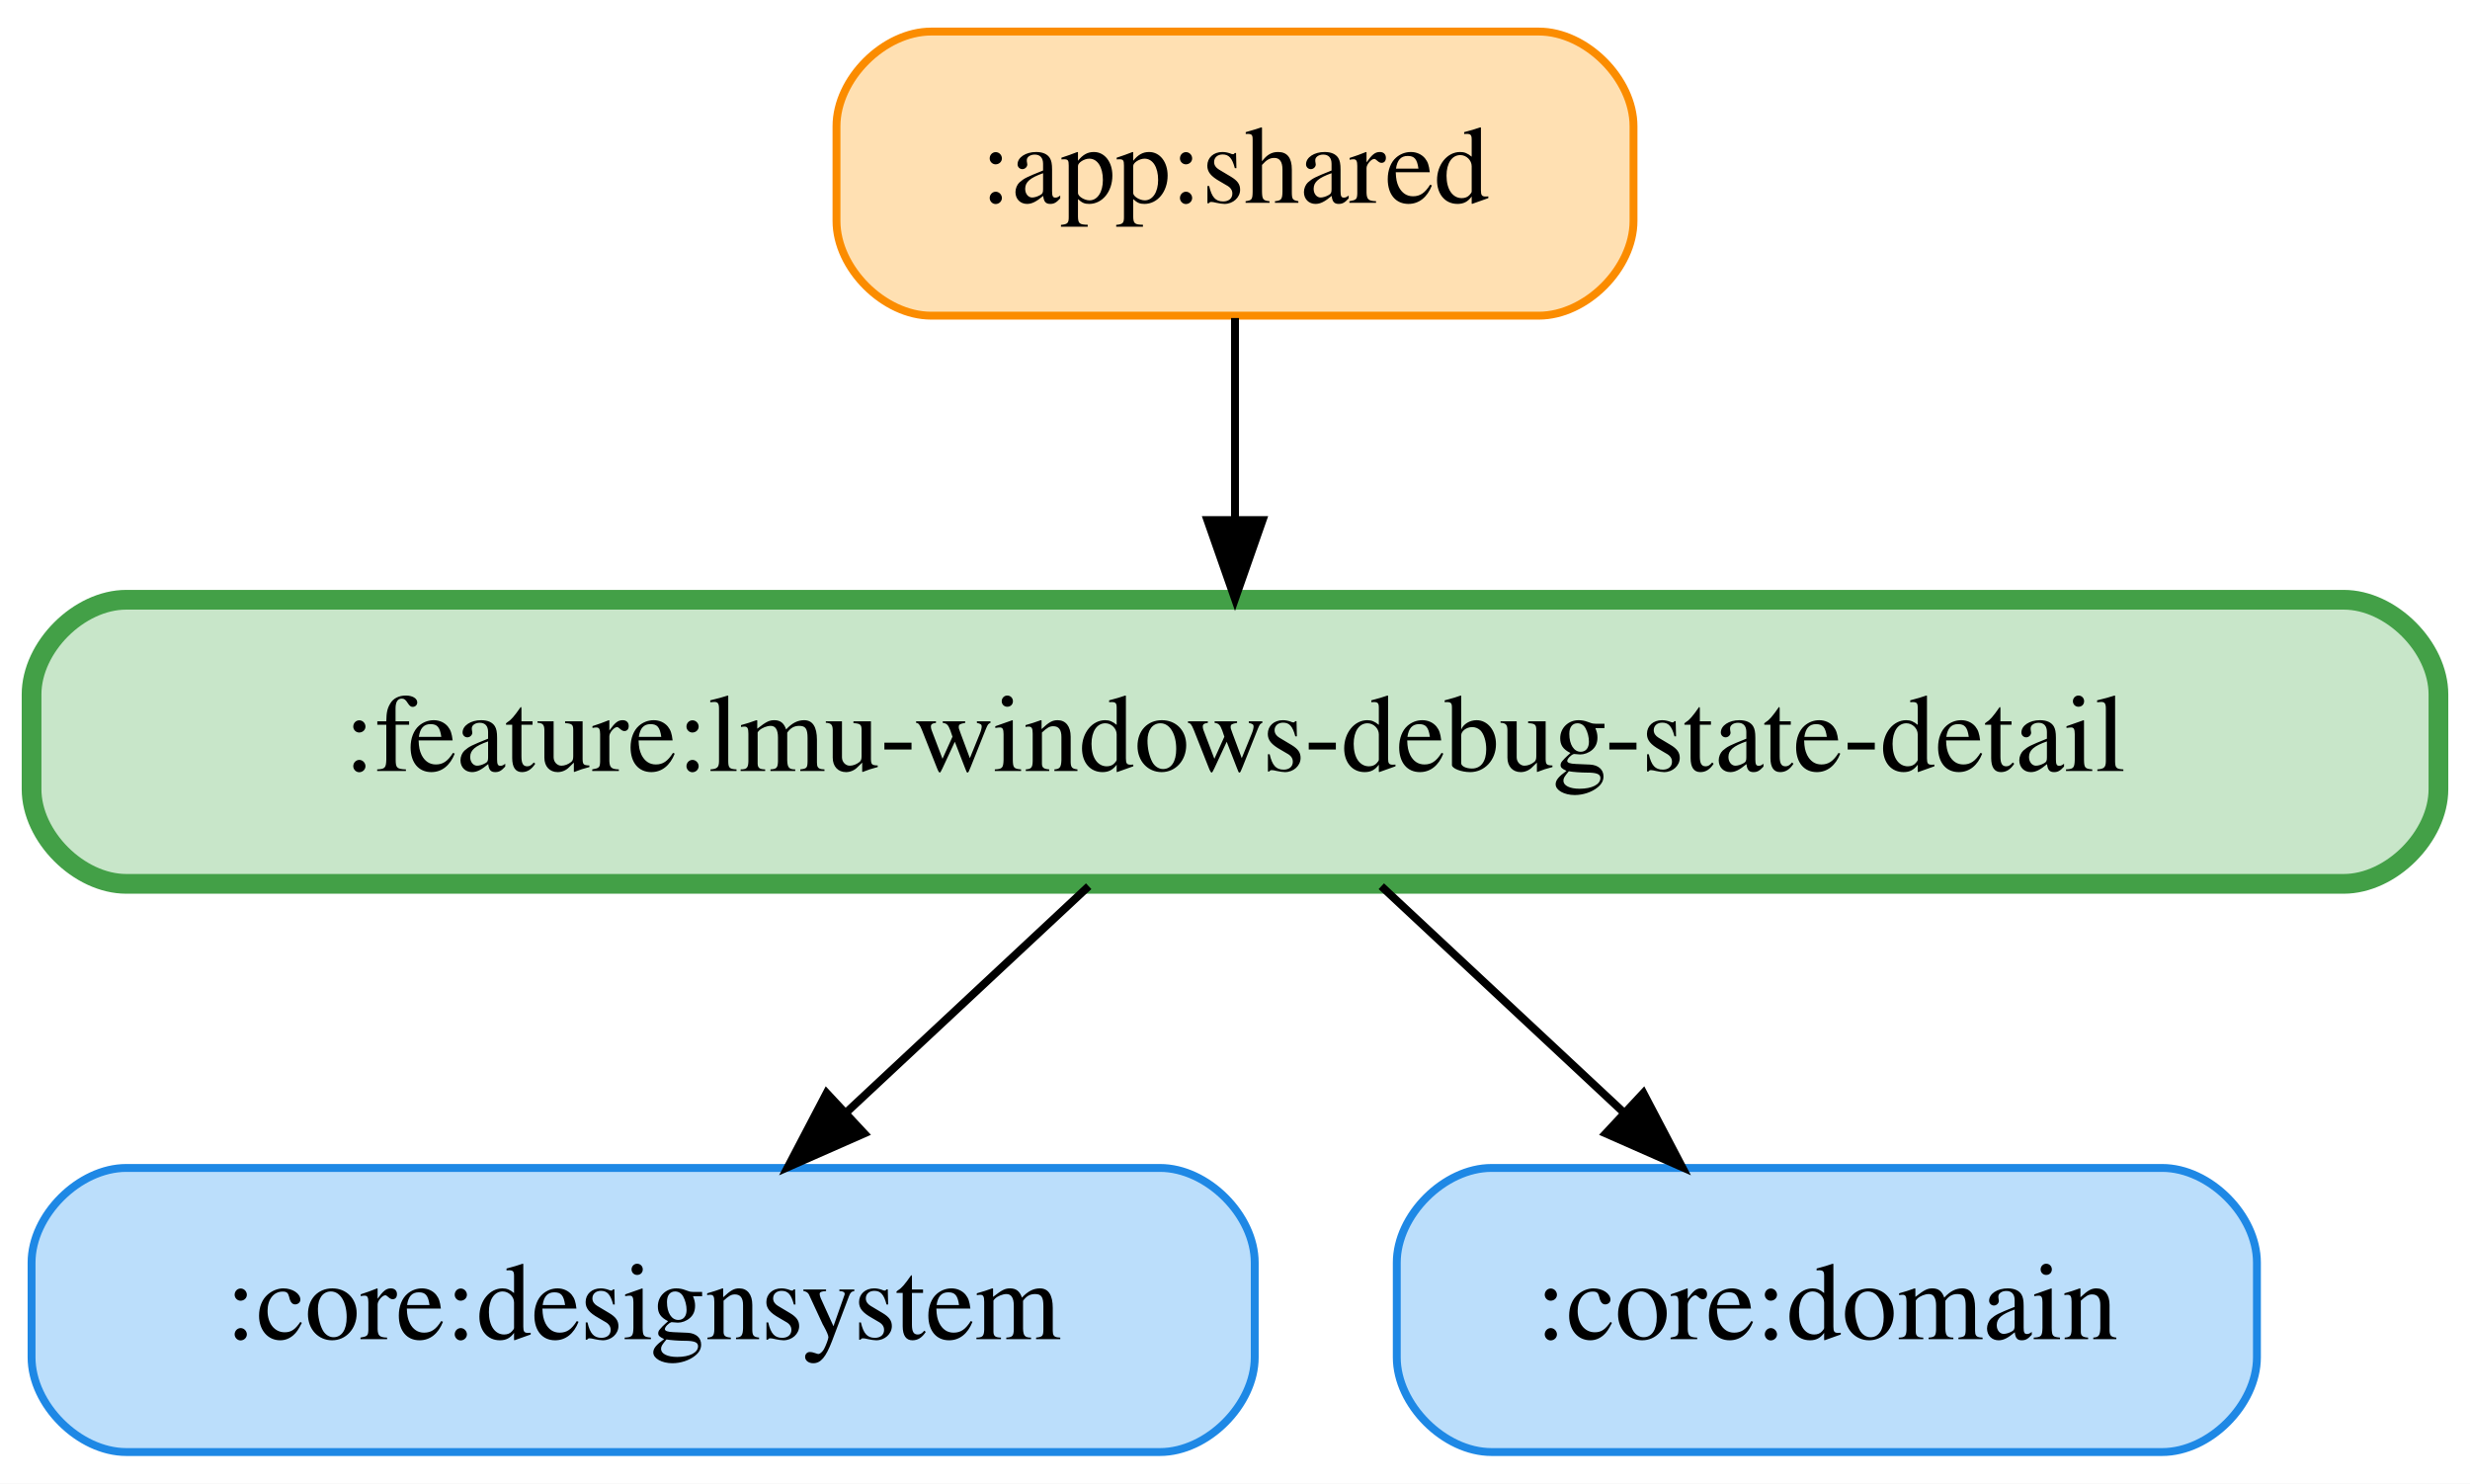
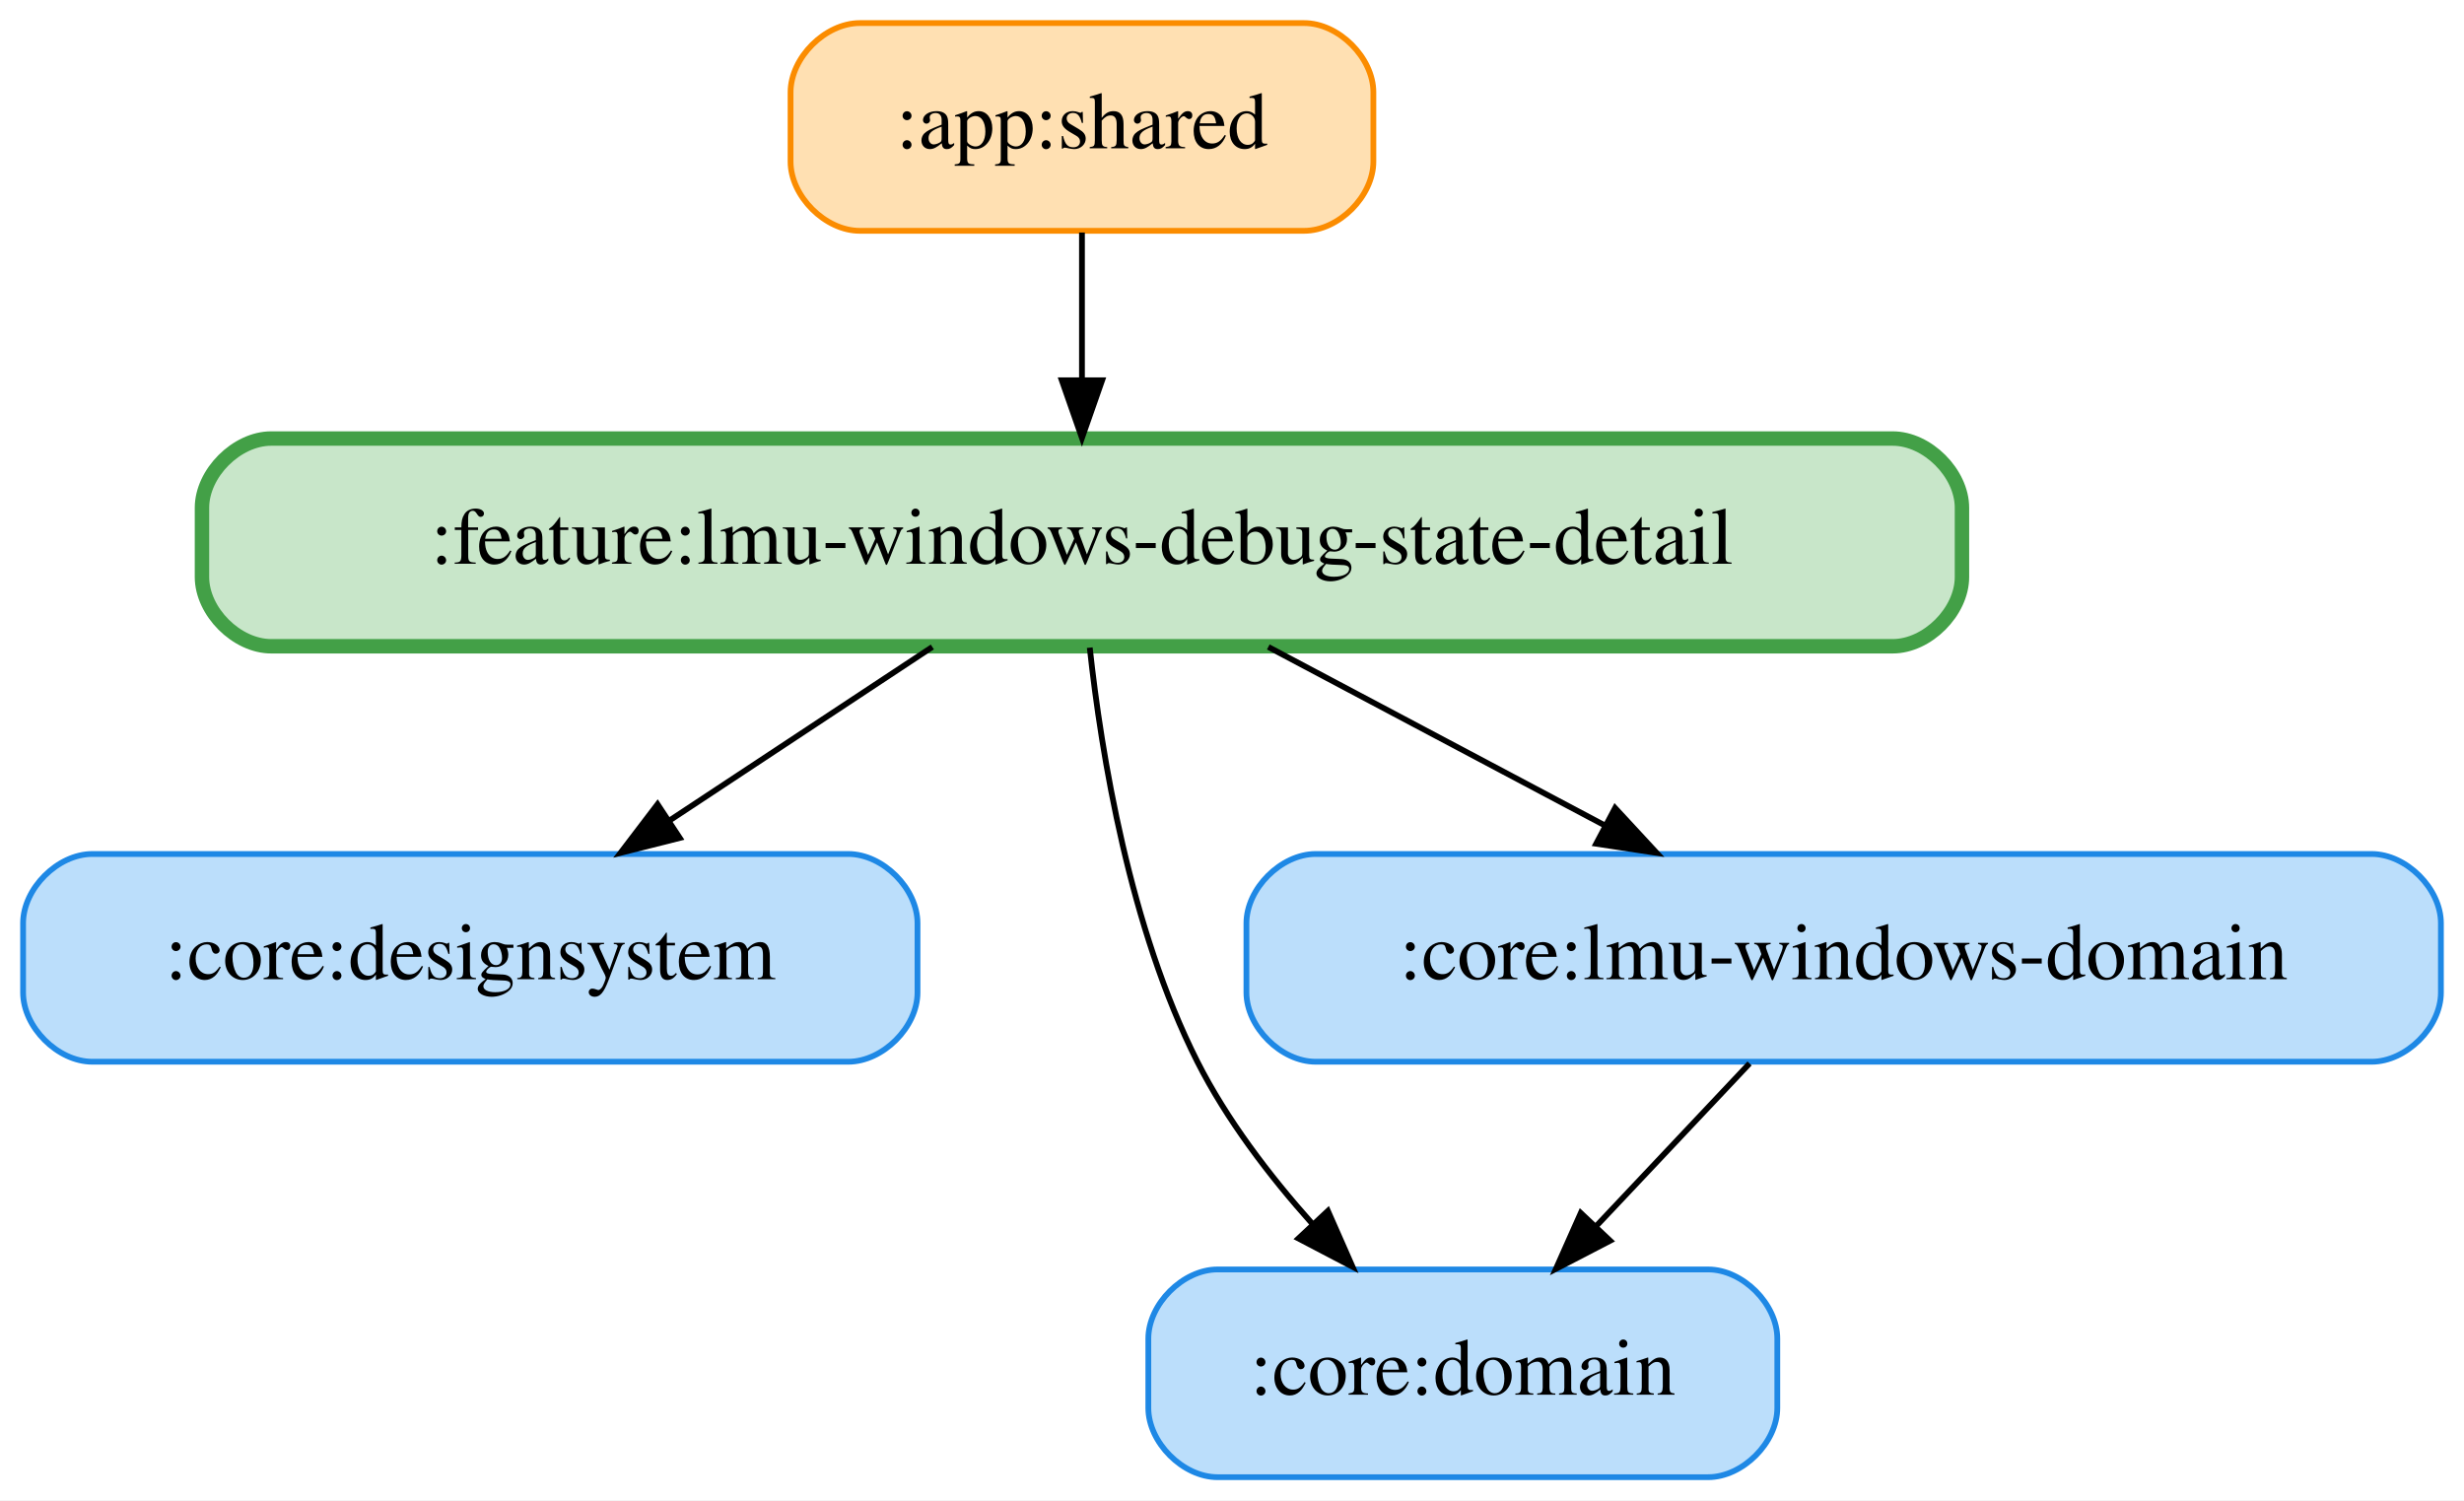
- <svg xmlns="http://www.w3.org/2000/svg" width="313pt" height="188pt" viewBox="0.00 0.00 313.00 188.00">
-   <g id="graph0" class="graph" transform="scale(1 1) rotate(0) translate(4 184)">
-     <polygon fill="white" stroke="transparent" points="-4,4 -4,-184 309,-184 309,4 -4,4" />
+ <svg xmlns="http://www.w3.org/2000/svg" width="427pt" height="260pt" viewBox="0.00 0.00 427.00 260.00">
+   <g id="graph0" class="graph" transform="scale(1 1) rotate(0) translate(4 256)">
+     <polygon fill="white" stroke="transparent" points="-4,4 -4,-256 423,-256 423,4 -4,4" />
    <g id="node1" class="node">
-       <path fill="#ffe0b2" stroke="#fb8c00" d="M191,-180C191,-180 114,-180 114,-180 108,-180 102,-174 102,-168 102,-168 102,-156 102,-156 102,-150 108,-144 114,-144 114,-144 191,-144 191,-144 197,-144 203,-150 203,-156 203,-156 203,-168 203,-168 203,-174 197,-180 191,-180" />
-       <text text-anchor="middle" x="152.5" y="-158.3" font-family="Times,serif" font-size="14.00">:app:shared</text>
+       <path fill="#ffe0b2" stroke="#fb8c00" d="M222,-252C222,-252 145,-252 145,-252 139,-252 133,-246 133,-240 133,-240 133,-228 133,-228 133,-222 139,-216 145,-216 145,-216 222,-216 222,-216 228,-216 234,-222 234,-228 234,-228 234,-240 234,-240 234,-246 228,-252 222,-252" />
+       <text text-anchor="middle" x="183.5" y="-230.3" font-family="Times,serif" font-size="14.00">:app:shared</text>
+     </g>
+     <g id="node5" class="node">
+       <path fill="#c8e6c9" stroke="#43a047" stroke-width="2.5" d="M324,-180C324,-180 43,-180 43,-180 37,-180 31,-174 31,-168 31,-168 31,-156 31,-156 31,-150 37,-144 43,-144 43,-144 324,-144 324,-144 330,-144 336,-150 336,-156 336,-156 336,-168 336,-168 336,-174 330,-180 324,-180" />
+       <text text-anchor="middle" x="183.5" y="-158.3" font-family="Times,serif" font-size="14.00">:feature:lmu-windows-debug-state-detail</text>
+     </g>
+     <g id="edge1" class="edge">
+       <path fill="none" stroke="black" d="M183.5,-215.7C183.5,-207.98 183.5,-198.71 183.5,-190.11" />
+       <polygon fill="black" stroke="black" points="187,-190.1 183.5,-180.1 180,-190.1 187,-190.1" />
+     </g>
+     <g id="node2" class="node">
+       <path fill="#bbdefb" stroke="#1e88e5" d="M143,-108C143,-108 12,-108 12,-108 6,-108 0,-102 0,-96 0,-96 0,-84 0,-84 0,-78 6,-72 12,-72 12,-72 143,-72 143,-72 149,-72 155,-78 155,-84 155,-84 155,-96 155,-96 155,-102 149,-108 143,-108" />
+       <text text-anchor="middle" x="77.5" y="-86.3" font-family="Times,serif" font-size="14.00">:core:designsystem</text>
+     </g>
+     <g id="node3" class="node">
+       <path fill="#bbdefb" stroke="#1e88e5" d="M292,-36C292,-36 207,-36 207,-36 201,-36 195,-30 195,-24 195,-24 195,-12 195,-12 195,-6 201,0 207,0 207,0 292,0 292,0 298,0 304,-6 304,-12 304,-12 304,-24 304,-24 304,-30 298,-36 292,-36" />
+       <text text-anchor="middle" x="249.5" y="-14.3" font-family="Times,serif" font-size="14.00">:core:domain</text>
    </g>
    <g id="node4" class="node">
-       <path fill="#c8e6c9" stroke="#43a047" stroke-width="2.5" d="M293,-108C293,-108 12,-108 12,-108 6,-108 0,-102 0,-96 0,-96 0,-84 0,-84 0,-78 6,-72 12,-72 12,-72 293,-72 293,-72 299,-72 305,-78 305,-84 305,-84 305,-96 305,-96 305,-102 299,-108 293,-108" />
-       <text text-anchor="middle" x="152.5" y="-86.3" font-family="Times,serif" font-size="14.00">:feature:lmu-windows-debug-state-detail</text>
+       <path fill="#bbdefb" stroke="#1e88e5" d="M407,-108C407,-108 224,-108 224,-108 218,-108 212,-102 212,-96 212,-96 212,-84 212,-84 212,-78 218,-72 224,-72 224,-72 407,-72 407,-72 413,-72 419,-78 419,-84 419,-84 419,-96 419,-96 419,-102 413,-108 407,-108" />
+       <text text-anchor="middle" x="315.5" y="-86.3" font-family="Times,serif" font-size="14.00">:core:lmu-windows-domain</text>
    </g>
-     <g id="edge1" class="edge">
-       <path fill="none" stroke="black" d="M152.5,-143.7C152.5,-135.98 152.5,-126.71 152.5,-118.11" />
-       <polygon fill="black" stroke="black" points="156,-118.1 152.5,-108.1 149,-118.1 156,-118.1" />
+     <g id="edge2" class="edge">
+       <path fill="none" stroke="black" d="M299.19,-71.7C291.19,-63.22 281.43,-52.86 272.68,-43.58" />
+       <polygon fill="black" stroke="black" points="275.03,-40.98 265.63,-36.1 269.94,-45.78 275.03,-40.98" />
    </g>
-     <g id="node2" class="node">
-       <path fill="#bbdefb" stroke="#1e88e5" d="M143,-36C143,-36 12,-36 12,-36 6,-36 0,-30 0,-24 0,-24 0,-12 0,-12 0,-6 6,0 12,0 12,0 143,0 143,0 149,0 155,-6 155,-12 155,-12 155,-24 155,-24 155,-30 149,-36 143,-36" />
-       <text text-anchor="middle" x="77.5" y="-14.3" font-family="Times,serif" font-size="14.00">:core:designsystem</text>
-     </g>
-     <g id="node3" class="node">
-       <path fill="#bbdefb" stroke="#1e88e5" d="M270,-36C270,-36 185,-36 185,-36 179,-36 173,-30 173,-24 173,-24 173,-12 173,-12 173,-6 179,0 185,0 185,0 270,0 270,0 276,0 282,-6 282,-12 282,-12 282,-24 282,-24 282,-30 276,-36 270,-36" />
-       <text text-anchor="middle" x="227.5" y="-14.3" font-family="Times,serif" font-size="14.00">:core:domain</text>
+     <g id="edge5" class="edge">
+       <path fill="none" stroke="black" d="M157.57,-143.88C143.84,-134.81 126.79,-123.55 111.96,-113.76" />
+       <polygon fill="black" stroke="black" points="113.8,-110.78 103.53,-108.19 109.95,-116.62 113.8,-110.78" />
    </g>
    <g id="edge3" class="edge">
-       <path fill="none" stroke="black" d="M133.96,-71.7C124.7,-63.05 113.34,-52.45 103.24,-43.03" />
-       <polygon fill="black" stroke="black" points="105.52,-40.37 95.83,-36.1 100.75,-45.49 105.52,-40.37" />
+       <path fill="none" stroke="black" d="M184.85,-143.76C186.87,-125.19 191.79,-95.18 203.5,-72 208.58,-61.95 215.99,-52.24 223.39,-43.95" />
+       <polygon fill="black" stroke="black" points="226.12,-46.15 230.39,-36.46 221.01,-41.37 226.12,-46.15" />
    </g>
-     <g id="edge2" class="edge">
-       <path fill="none" stroke="black" d="M171.04,-71.7C180.3,-63.05 191.66,-52.45 201.76,-43.03" />
-       <polygon fill="black" stroke="black" points="204.25,-45.49 209.17,-36.1 199.48,-40.37 204.25,-45.49" />
+     <g id="edge4" class="edge">
+       <path fill="none" stroke="black" d="M215.79,-143.88C233.37,-134.55 255.31,-122.92 274.13,-112.94" />
+       <polygon fill="black" stroke="black" points="275.89,-115.97 283.09,-108.19 272.61,-109.78 275.89,-115.97" />
    </g>
  </g>
</svg>
